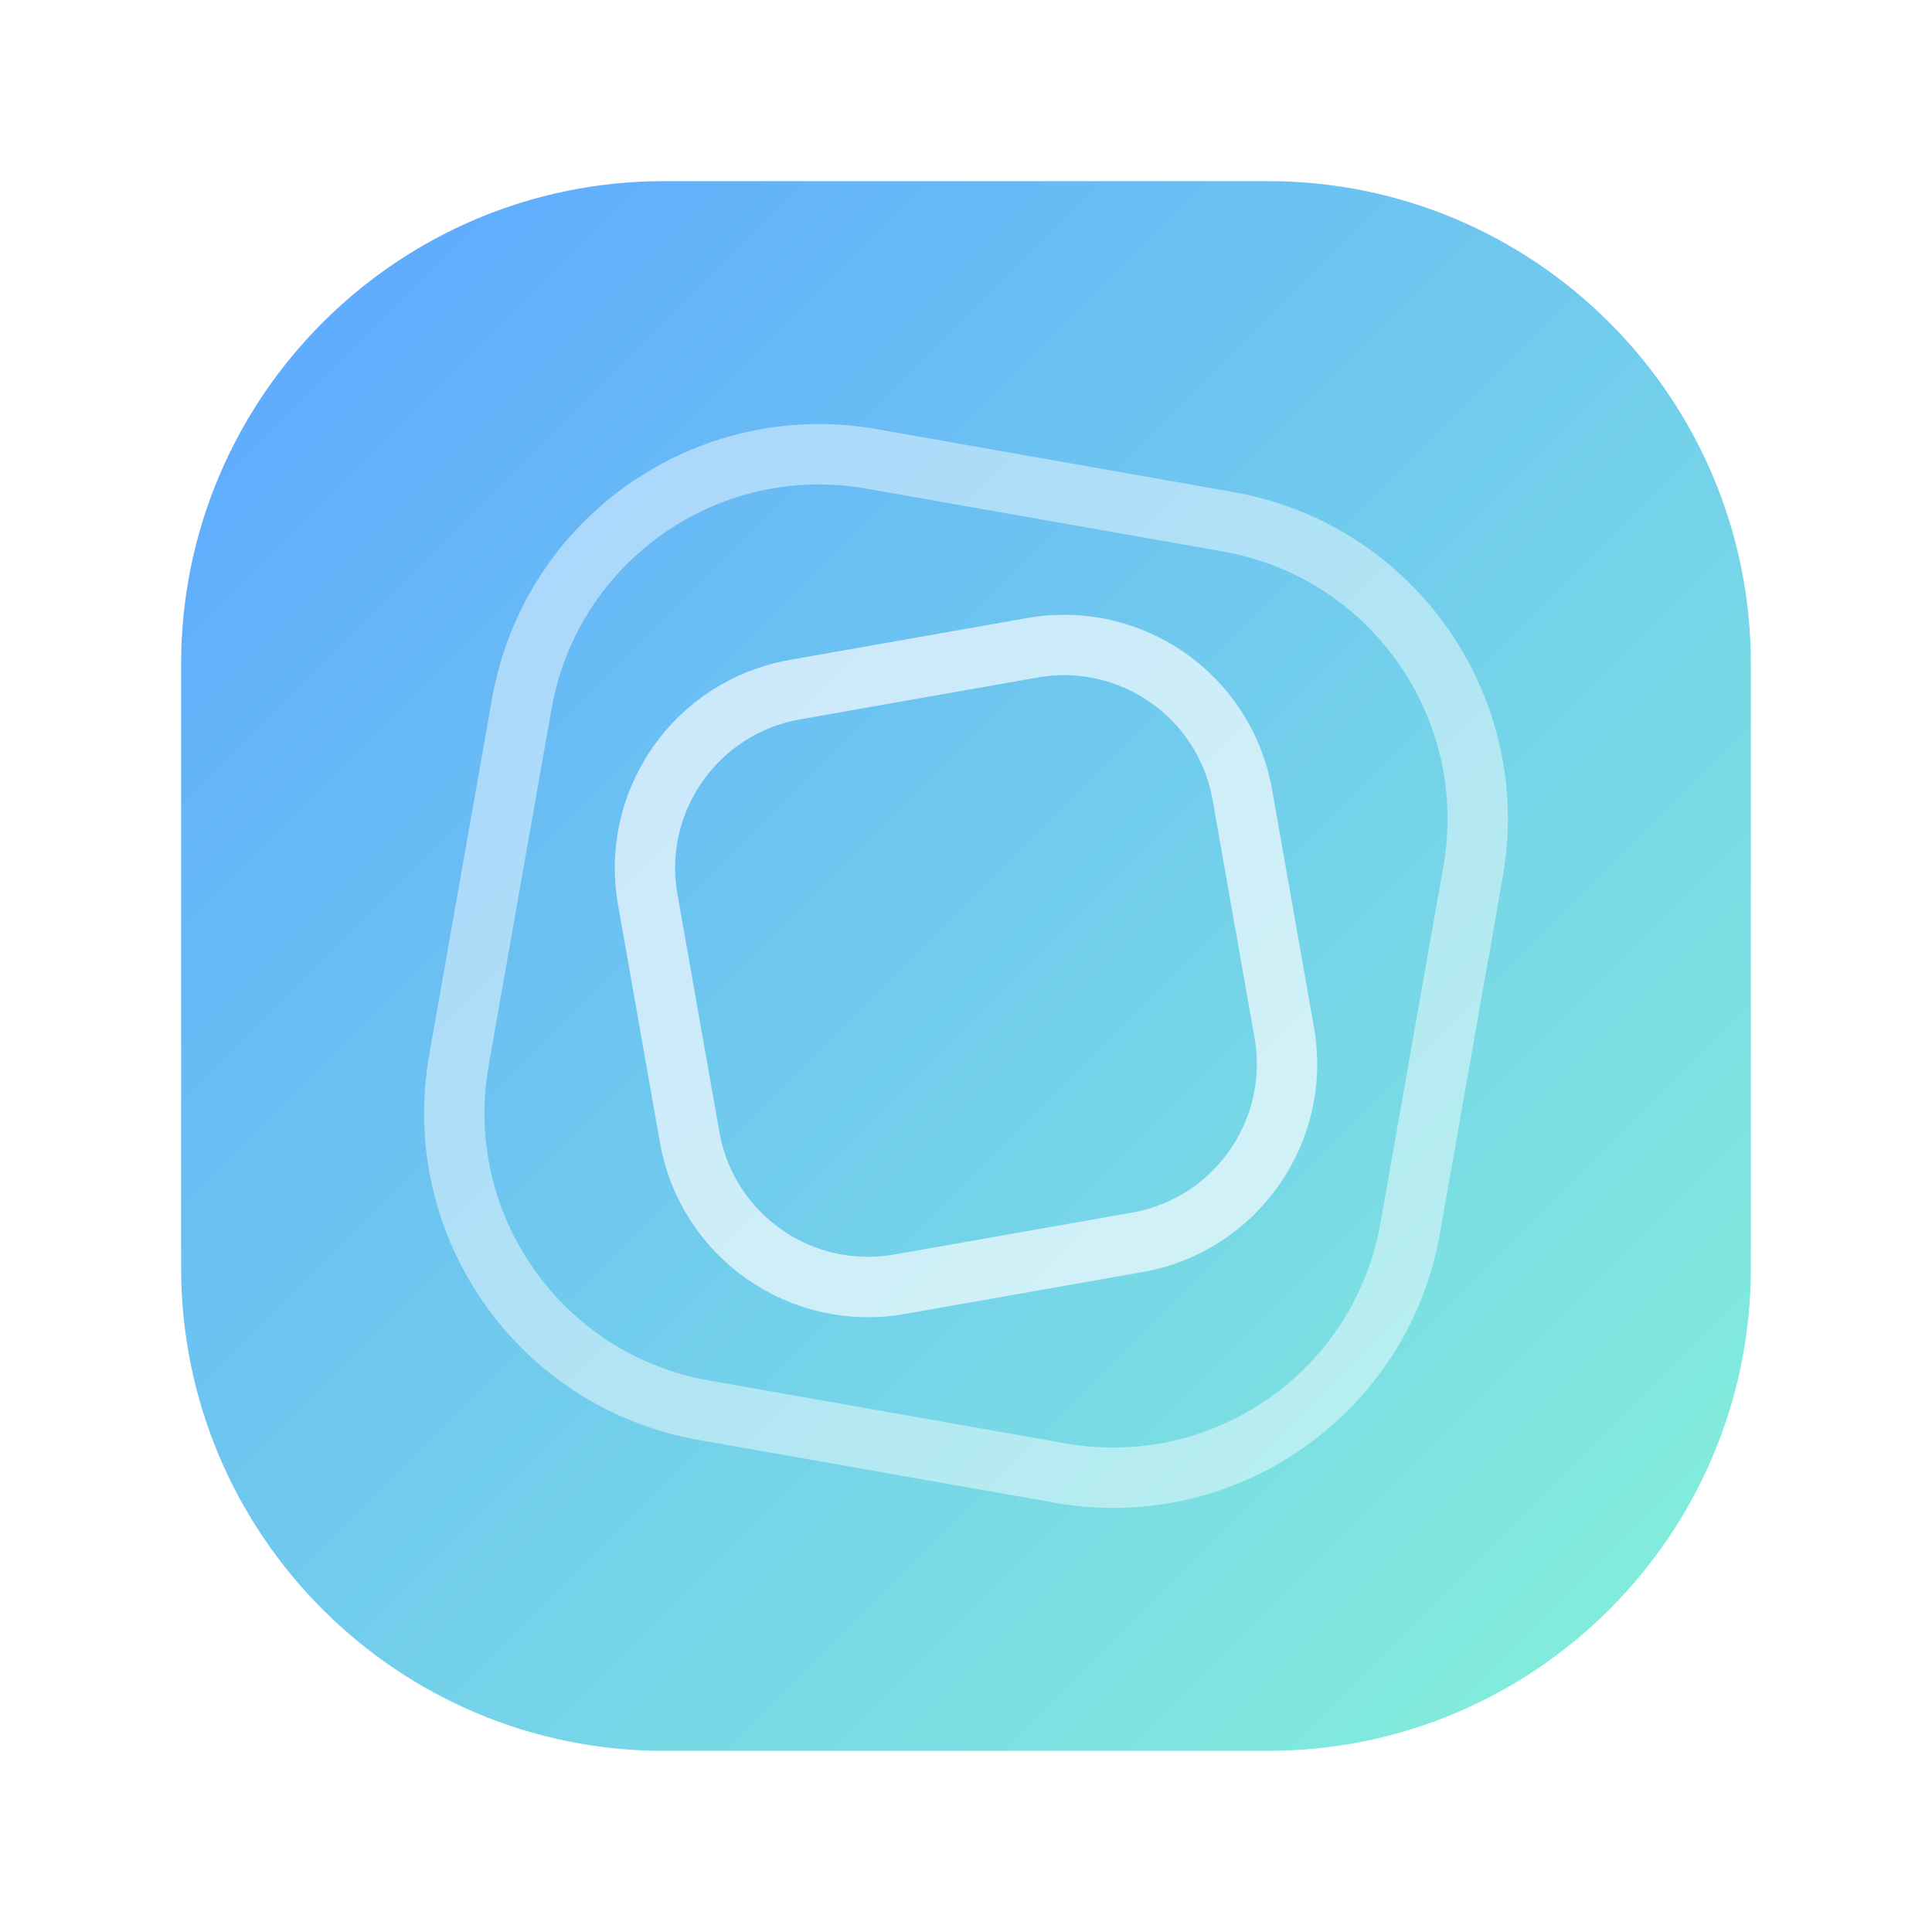
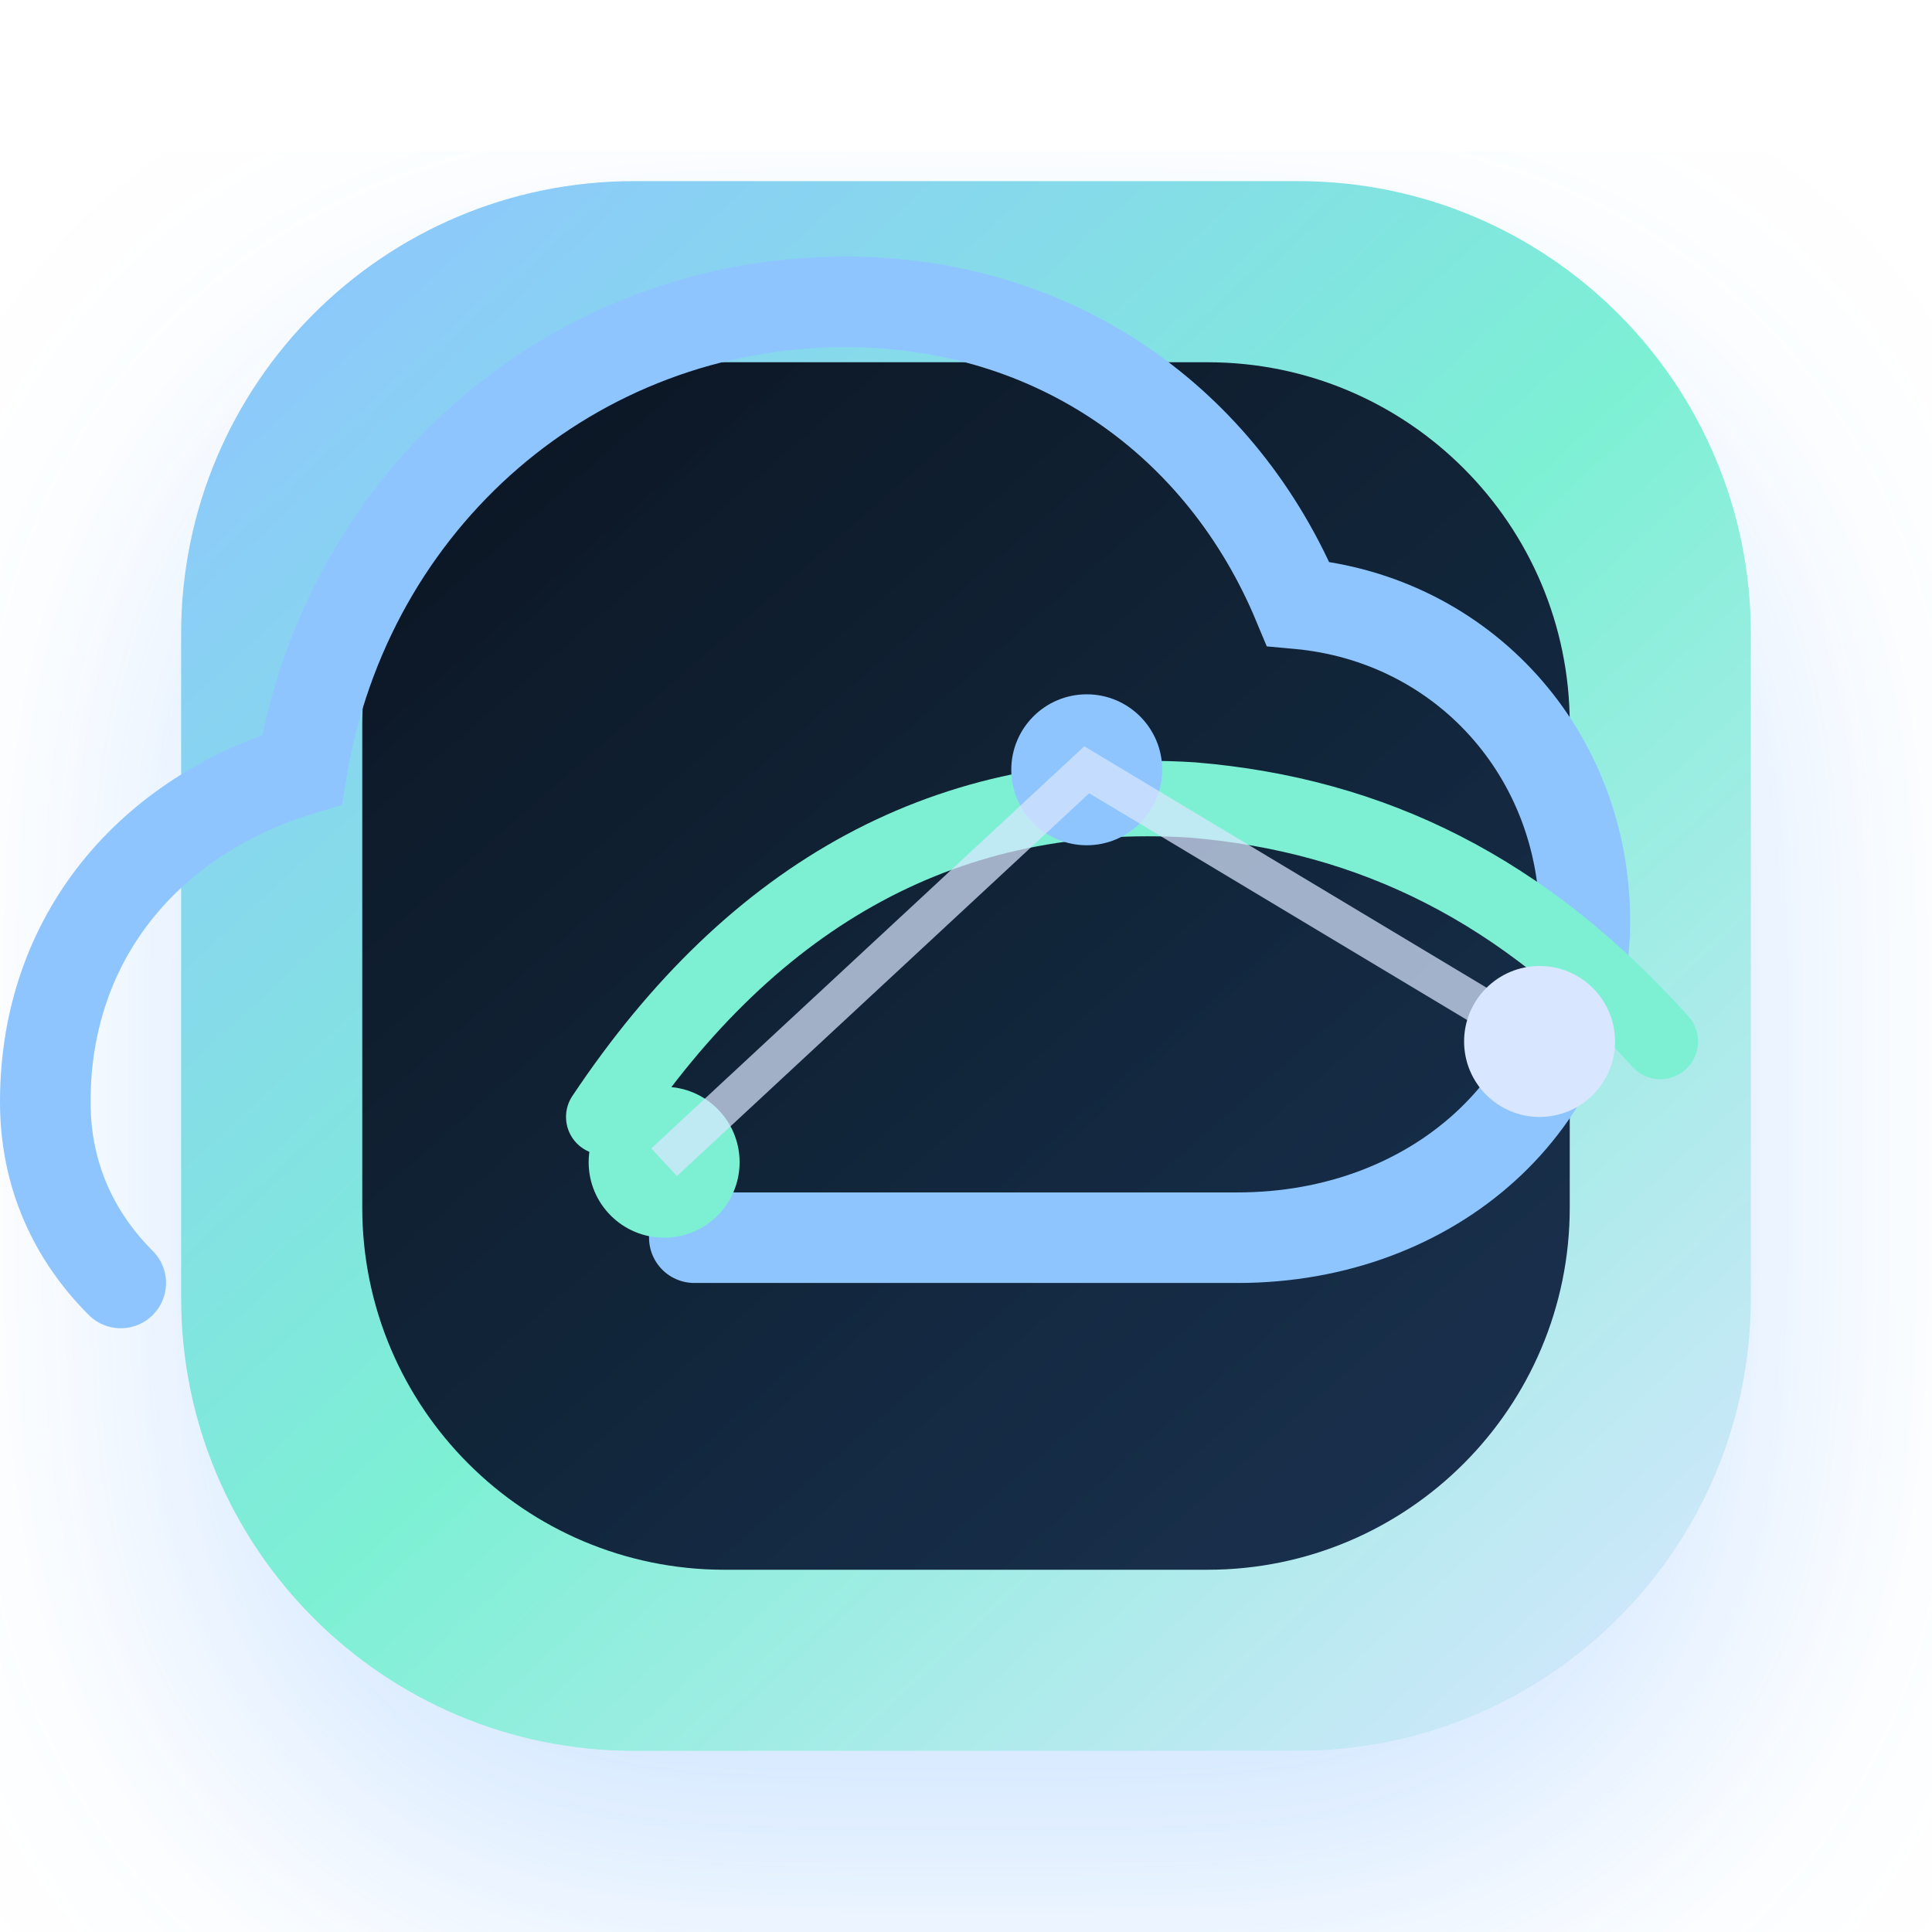
- <svg xmlns="http://www.w3.org/2000/svg" viewBox="0 0 64 64" fill="none">
+ <svg xmlns="http://www.w3.org/2000/svg" viewBox="0 0 128 128" role="img" aria-labelledby="title desc">
  <defs>
-     <linearGradient id="g" x1="8" y1="8" x2="56" y2="56" gradientUnits="userSpaceOnUse">
-       <stop stop-color="#5EA8FF" />
-       <stop offset="1" stop-color="#84F0DA" />
+     <linearGradient id="markBg" x1="18" y1="14" x2="112" y2="116" gradientUnits="userSpaceOnUse">
+       <stop stop-color="#8ec5ff" />
+       <stop offset=".5" stop-color="#7df0d4" />
+       <stop offset="1" stop-color="#d8e6ff" />
    </linearGradient>
+     <linearGradient id="inner" x1="34" y1="28" x2="97" y2="100" gradientUnits="userSpaceOnUse">
+       <stop stop-color="#07101d" />
+       <stop offset="1" stop-color="#132948" />
+     </linearGradient>
+     <filter id="shadow" x="-30%" y="-30%" width="160%" height="160%">
+       <feDropShadow dx="0" dy="10" stdDeviation="10" flood-color="#5ea8ff" flood-opacity=".28" />
+     </filter>
  </defs>
-   <rect x="6" y="6" width="52" height="52" rx="16" fill="url(#g)" />
-   <rect x="16" y="16" width="32" height="32" rx="10" stroke="rgba(255,255,255,0.45)" stroke-width="2" transform="rotate(10 32 32)" />
-   <rect x="22" y="22" width="20" height="20" rx="6" stroke="rgba(255,255,255,0.65)" stroke-width="2" transform="rotate(-10 32 32)" />
+   <rect x="12" y="12" width="104" height="104" rx="30" fill="url(#markBg)" filter="url(#shadow)" />
+   <rect x="24" y="24" width="80" height="80" rx="24" fill="url(#inner)" opacity=".96" />
+   <path d="M46 82h36c13 0 23-9 23-21 0-11-8-20-19-21-5-12-16-20-30-20-18 0-33 13-36 31-10 3-17 11-17 22 0 5 2 9 5 12" fill="none" stroke="#8ec5ff" stroke-width="6" stroke-linecap="round" />
+   <path d="M40 74c10-15 23-22 39-21 12 1 22 6 31 16" fill="none" stroke="#7df0d4" stroke-width="5" stroke-linecap="round" />
+   <circle cx="44" cy="77" r="5" fill="#7df0d4" />
+   <circle cx="72" cy="51" r="5" fill="#8ec5ff" />
+   <circle cx="102" cy="69" r="5" fill="#d8e6ff" />
+   <path d="M44 77l28-26 30 18" fill="none" stroke="#d8e6ff" stroke-width="2.5" stroke-opacity=".72" />
</svg>
